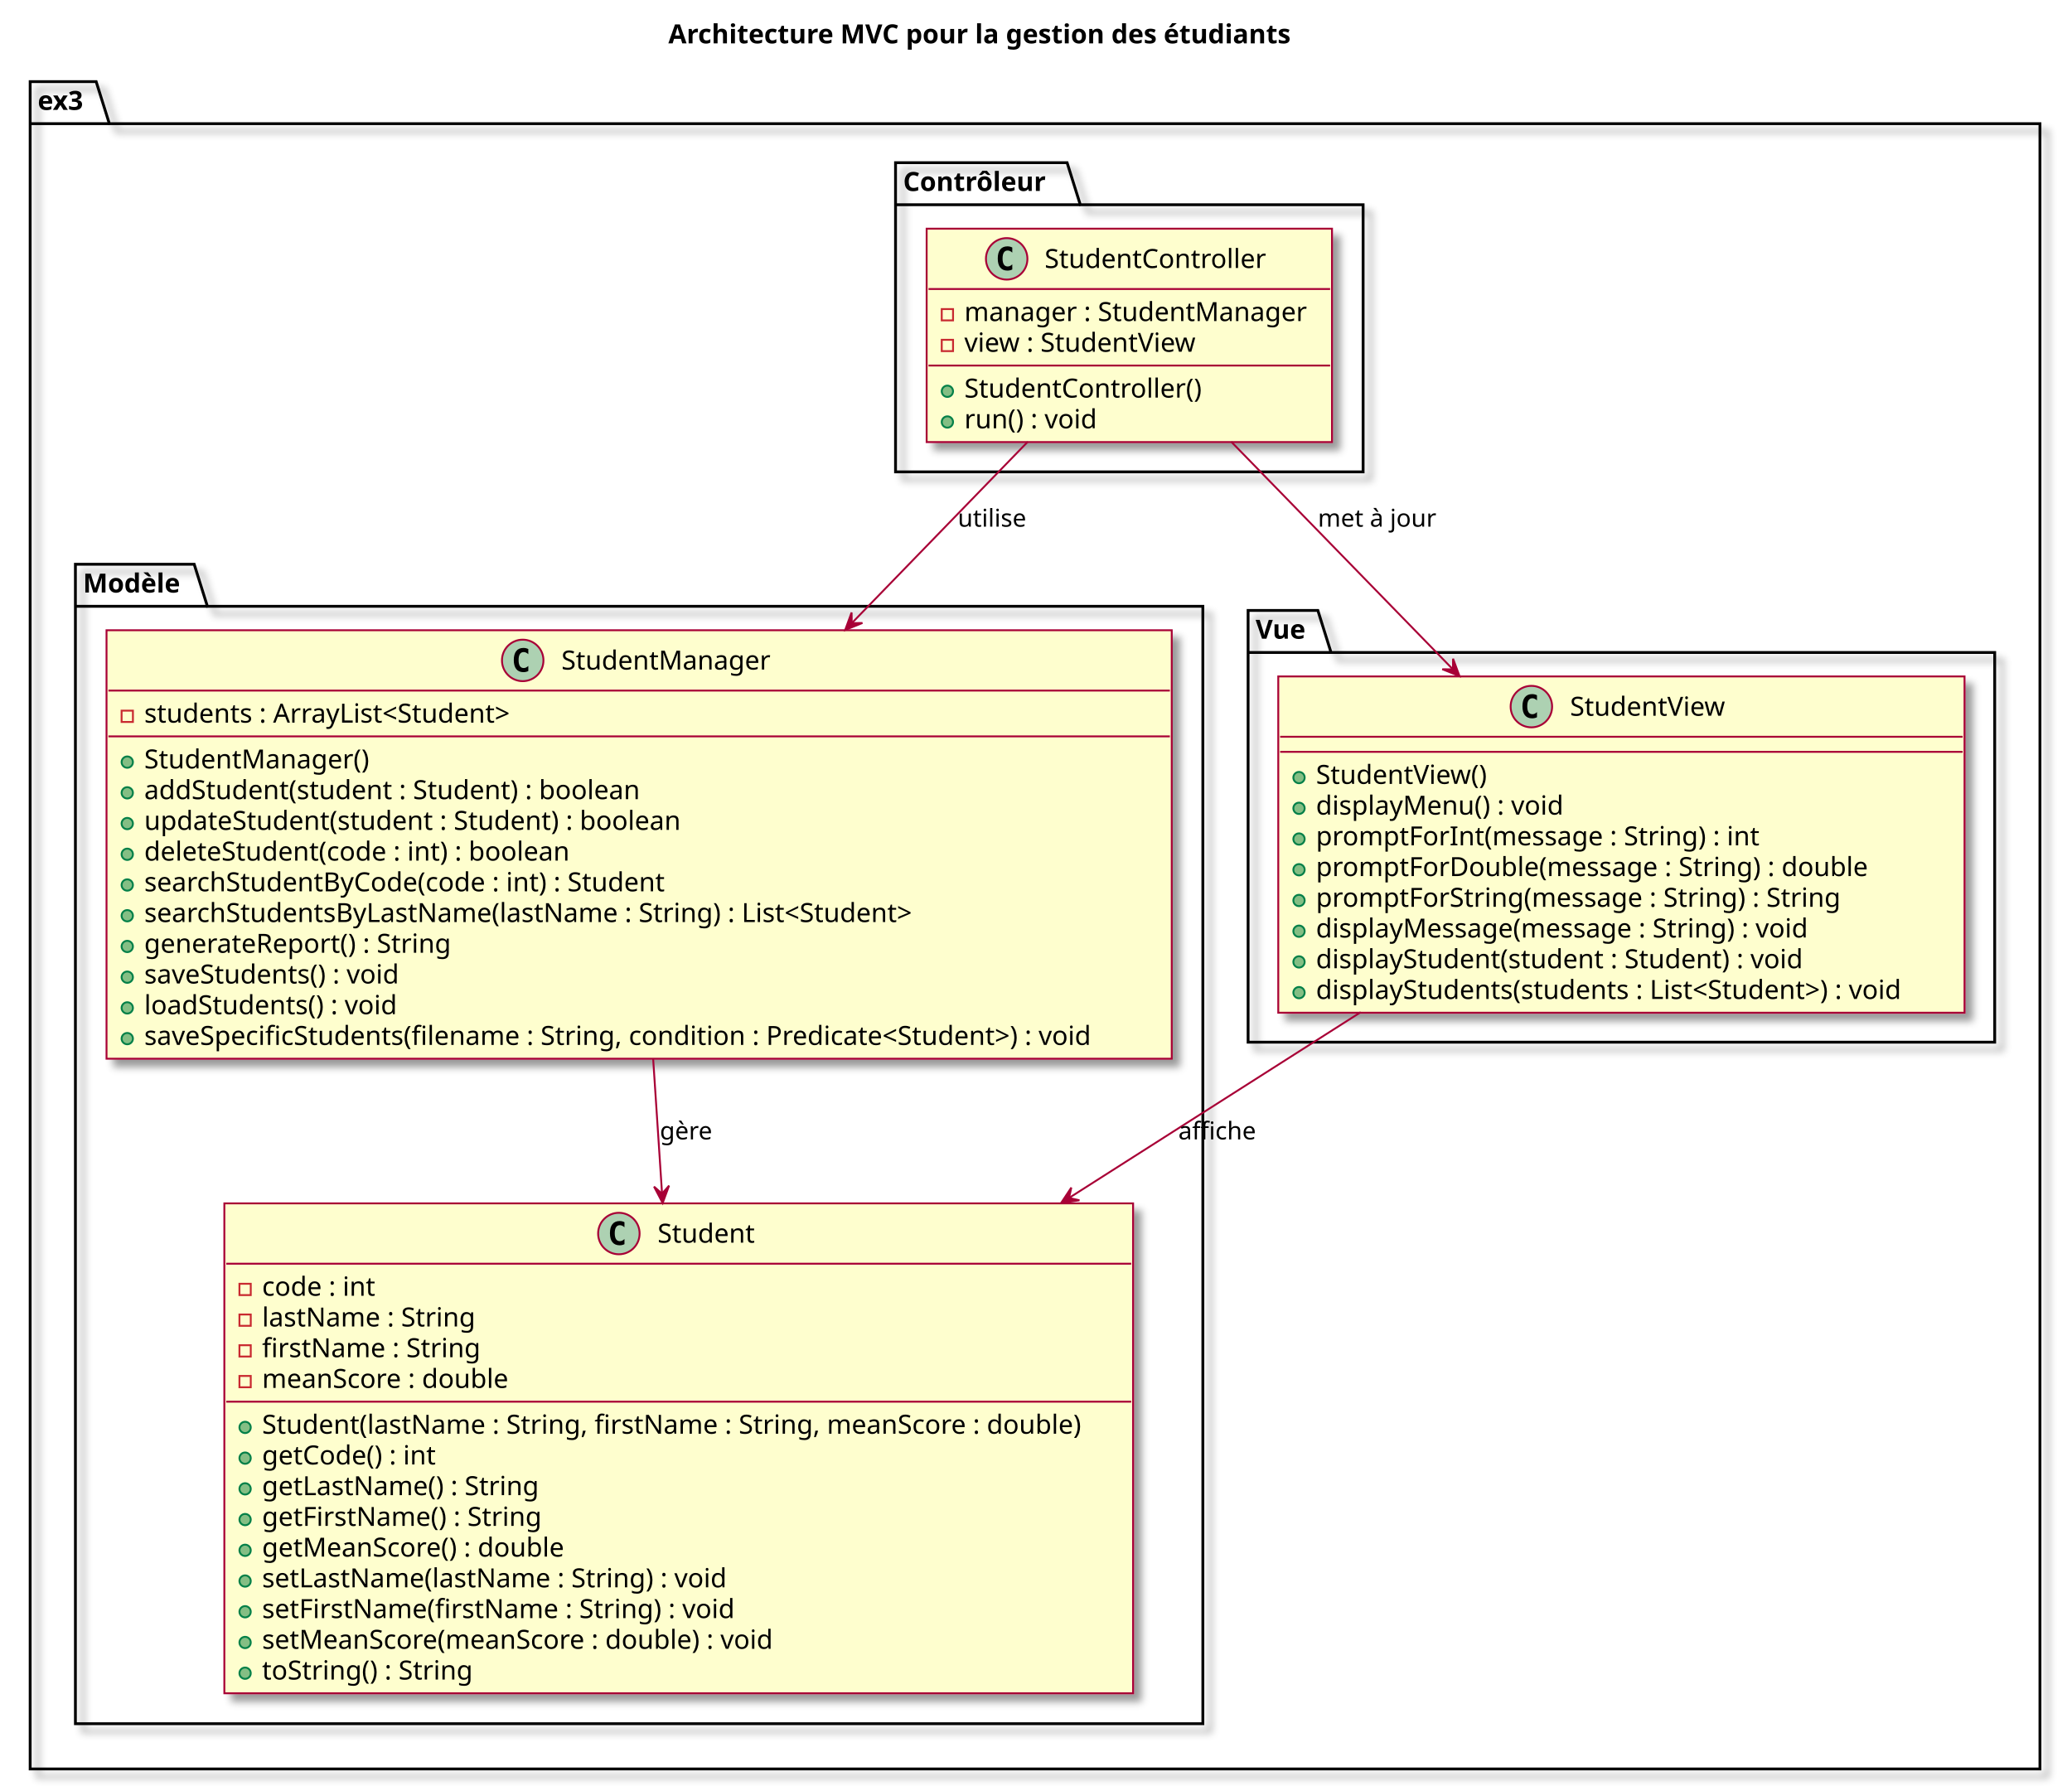
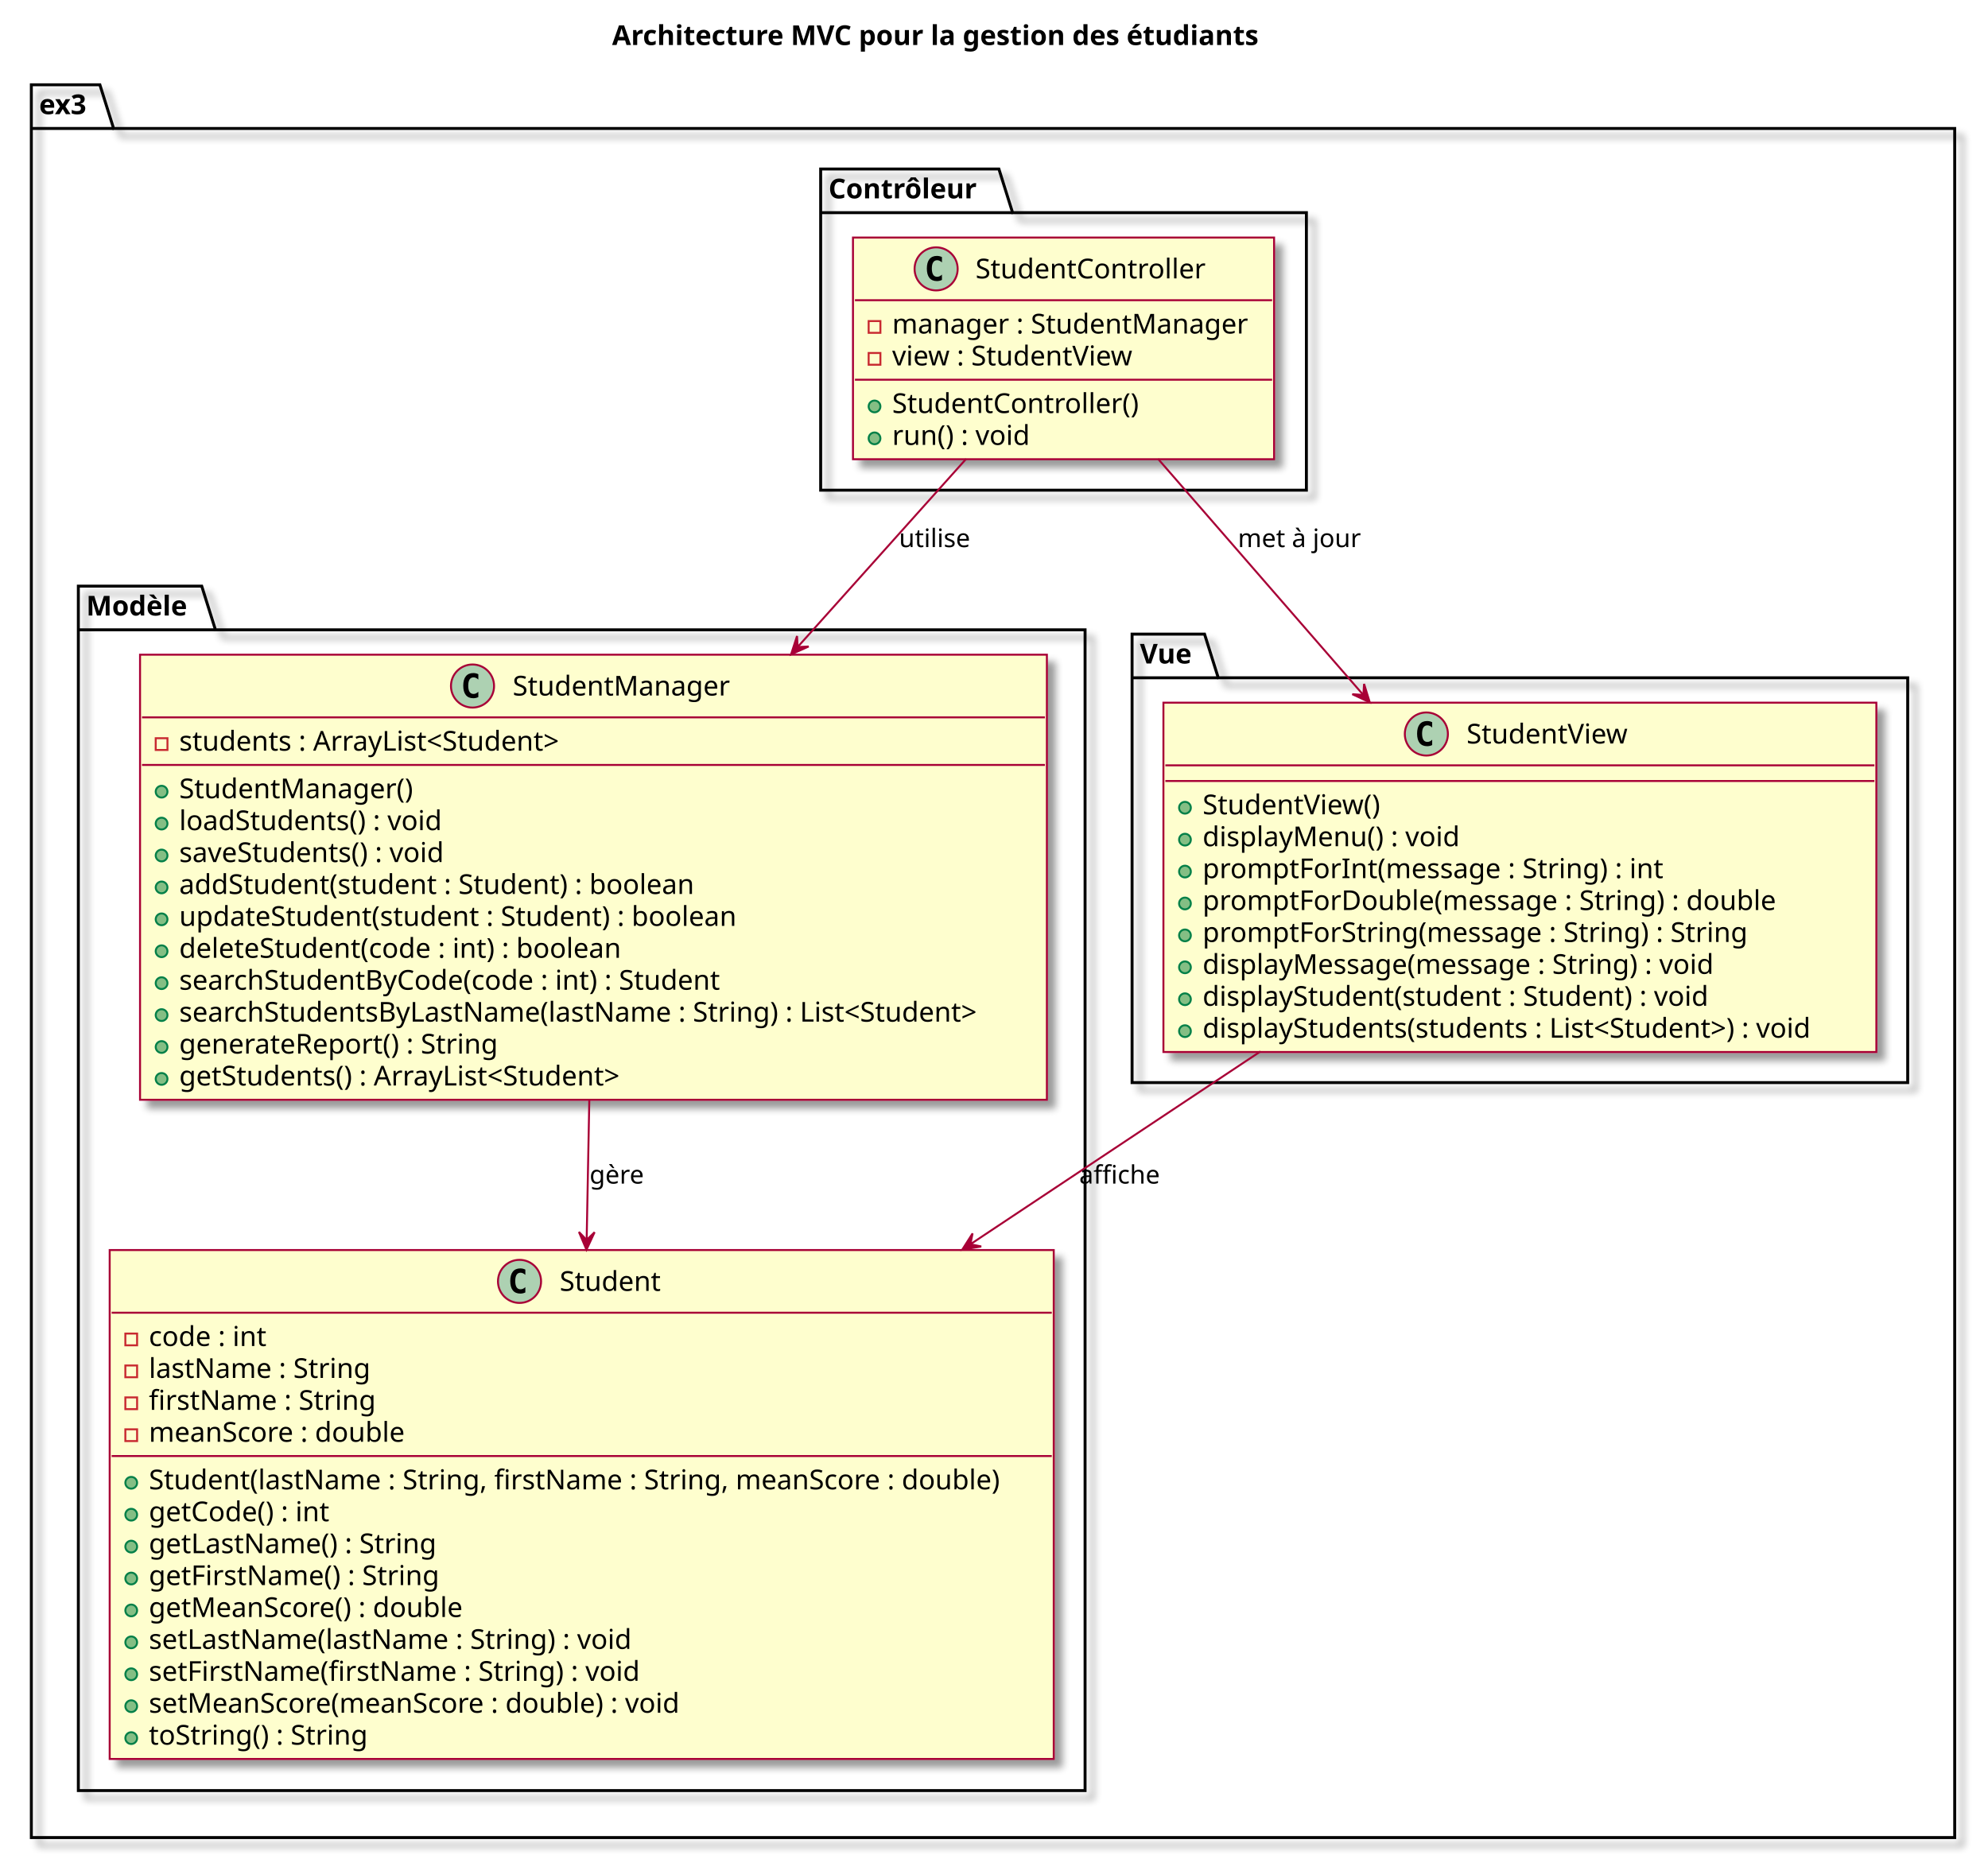
- <svg xmlns="http://www.w3.org/2000/svg" contentStyleType="text/css" height="947px" preserveAspectRatio="none" style="width:1099px;height:947px;background:#FFFFFF;" version="1.1" viewBox="0 0 1099 947" width="1099px" zoomAndPan="magnify">
+ <svg xmlns="http://www.w3.org/2000/svg" contentStyleType="text/css" height="947px" preserveAspectRatio="none" style="width:1015px;height:947px;background:#FFFFFF;" version="1.1" viewBox="0 0 1015 947" width="1015px" zoomAndPan="magnify">
  <defs>
-     <filter height="300%" id="f1qoesowipz3wt" width="300%" x="-1" y="-1">
+     <filter height="300%" id="f1oxdv5njtucmz" width="300%" x="-1" y="-1">
      <feGaussianBlur result="blurOut" stdDeviation="2.0" />
      <feColorMatrix in="blurOut" result="blurOut2" type="matrix" values="0 0 0 0 0 0 0 0 0 0 0 0 0 0 0 0 0 0 .4 0" />
      <feOffset dx="4.0" dy="4.0" in="blurOut2" result="blurOut3" />
      <feBlend in="SourceGraphic" in2="blurOut3" mode="normal" />
    </filter>
  </defs>
  <g>
-     <text fill="#000000" font-family="sans-serif" font-size="14" font-weight="bold" lengthAdjust="spacing" textLength="376" x="354.5" y="22.995">Architecture MVC pour la gestion des étudiants</text>
+     <text fill="#000000" font-family="sans-serif" font-size="14" font-weight="bold" lengthAdjust="spacing" textLength="376" x="312.5" y="22.995">Architecture MVC pour la gestion des étudiants</text>
    <g id="cluster_ex3">
-       <polygon fill="none" filter="url(#f1qoesowipz3wt)" points="16,43.297,51,43.297,58,65.594,1082,65.594,1082,938.297,16,938.297,16,43.297" style="stroke:#000000;stroke-width:1.5;" />
+       <polygon fill="none" filter="url(#f1oxdv5njtucmz)" points="16,43.297,51,43.297,58,65.594,998,65.594,998,938.297,16,938.297,16,43.297" style="stroke:#000000;stroke-width:1.5;" />
      <line style="stroke:#000000;stroke-width:1.5;" x1="16" x2="58" y1="65.594" y2="65.594" />
      <text fill="#000000" font-family="sans-serif" font-size="14" font-weight="bold" lengthAdjust="spacing" textLength="29" x="20" y="58.292">ex3</text>
    </g>
    <g id="cluster_Modèle">
-       <polygon fill="none" filter="url(#f1qoesowipz3wt)" points="40,299.297,103,299.297,110,321.594,638,321.594,638,914.297,40,914.297,40,299.297" style="stroke:#000000;stroke-width:1.5;" />
+       <polygon fill="none" filter="url(#f1oxdv5njtucmz)" points="40,299.297,103,299.297,110,321.594,554,321.594,554,914.297,40,914.297,40,299.297" style="stroke:#000000;stroke-width:1.5;" />
      <line style="stroke:#000000;stroke-width:1.5;" x1="40" x2="110" y1="321.594" y2="321.594" />
      <text fill="#000000" font-family="sans-serif" font-size="14" font-weight="bold" lengthAdjust="spacing" textLength="57" x="44" y="314.292">Modèle</text>
    </g>
    <g id="cluster_Vue">
-       <polygon fill="none" filter="url(#f1qoesowipz3wt)" points="662,323.797,699,323.797,706,346.094,1058,346.094,1058,552.797,662,552.797,662,323.797" style="stroke:#000000;stroke-width:1.5;" />
-       <line style="stroke:#000000;stroke-width:1.5;" x1="662" x2="706" y1="346.094" y2="346.094" />
-       <text fill="#000000" font-family="sans-serif" font-size="14" font-weight="bold" lengthAdjust="spacing" textLength="31" x="666" y="338.792">Vue</text>
+       <polygon fill="none" filter="url(#f1oxdv5njtucmz)" points="578,323.797,615,323.797,622,346.094,974,346.094,974,552.797,578,552.797,578,323.797" style="stroke:#000000;stroke-width:1.5;" />
+       <line style="stroke:#000000;stroke-width:1.5;" x1="578" x2="622" y1="346.094" y2="346.094" />
+       <text fill="#000000" font-family="sans-serif" font-size="14" font-weight="bold" lengthAdjust="spacing" textLength="31" x="582" y="338.792">Vue</text>
    </g>
    <g id="cluster_Contrôleur">
-       <polygon fill="none" filter="url(#f1qoesowipz3wt)" points="475,86.297,566,86.297,573,108.594,723,108.594,723,250.297,475,250.297,475,86.297" style="stroke:#000000;stroke-width:1.5;" />
-       <line style="stroke:#000000;stroke-width:1.5;" x1="475" x2="573" y1="108.594" y2="108.594" />
-       <text fill="#000000" font-family="sans-serif" font-size="14" font-weight="bold" lengthAdjust="spacing" textLength="85" x="479" y="101.292">Contrôleur</text>
+       <polygon fill="none" filter="url(#f1oxdv5njtucmz)" points="419,86.297,510,86.297,517,108.594,667,108.594,667,250.297,419,250.297,419,86.297" style="stroke:#000000;stroke-width:1.5;" />
+       <line style="stroke:#000000;stroke-width:1.5;" x1="419" x2="517" y1="108.594" y2="108.594" />
+       <text fill="#000000" font-family="sans-serif" font-size="14" font-weight="bold" lengthAdjust="spacing" textLength="85" x="423" y="101.292">Contrôleur</text>
    </g>
    <g id="elem_Student">
-       <rect codeLine="7" fill="#FEFECE" filter="url(#f1qoesowipz3wt)" height="259.859" id="Student" style="stroke:#A80036;stroke-width:1.0;" width="482" x="119" y="638.297" />
-       <ellipse cx="328.25" cy="654.297" fill="#ADD1B2" rx="11" ry="11" style="stroke:#A80036;stroke-width:1.0;" />
-       <path d="M331.219,659.938 Q330.641,660.234 330,660.375 Q329.359,660.531 328.656,660.531 Q326.156,660.531 324.828,658.891 Q323.516,657.234 323.516,654.109 Q323.516,650.984 324.828,649.328 Q326.156,647.672 328.656,647.672 Q329.359,647.672 330,647.828 Q330.656,647.984 331.219,648.281 L331.219,651 Q330.594,650.422 330,650.156 Q329.406,649.875 328.781,649.875 Q327.438,649.875 326.75,650.953 Q326.062,652.016 326.062,654.109 Q326.062,656.203 326.75,657.281 Q327.438,658.344 328.781,658.344 Q329.406,658.344 330,658.078 Q330.594,657.797 331.219,657.219 L331.219,659.938 Z " fill="#000000" />
-       <text fill="#000000" font-family="sans-serif" font-size="14" lengthAdjust="spacing" textLength="55" x="348.75" y="659.144">Student</text>
-       <line style="stroke:#A80036;stroke-width:1.0;" x1="120" x2="600" y1="670.297" y2="670.297" />
-       <rect fill="none" height="6" style="stroke:#C82930;stroke-width:1.0;" width="6" x="127" y="680.945" />
-       <text fill="#000000" font-family="sans-serif" font-size="14" lengthAdjust="spacing" textLength="65" x="139" y="687.292">code : int</text>
-       <rect fill="none" height="6" style="stroke:#C82930;stroke-width:1.0;" width="6" x="127" y="697.242" />
-       <text fill="#000000" font-family="sans-serif" font-size="14" lengthAdjust="spacing" textLength="117" x="139" y="703.589">lastName : String</text>
-       <rect fill="none" height="6" style="stroke:#C82930;stroke-width:1.0;" width="6" x="127" y="713.539" />
-       <text fill="#000000" font-family="sans-serif" font-size="14" lengthAdjust="spacing" textLength="118" x="139" y="719.886">firstName : String</text>
-       <rect fill="none" height="6" style="stroke:#C82930;stroke-width:1.0;" width="6" x="127" y="729.836" />
-       <text fill="#000000" font-family="sans-serif" font-size="14" lengthAdjust="spacing" textLength="140" x="139" y="736.183">meanScore : double</text>
-       <line style="stroke:#A80036;stroke-width:1.0;" x1="120" x2="600" y1="743.484" y2="743.484" />
-       <ellipse cx="130" cy="757.133" fill="#84BE84" rx="3" ry="3" style="stroke:#038048;stroke-width:1.0;" />
-       <text fill="#000000" font-family="sans-serif" font-size="14" lengthAdjust="spacing" textLength="456" x="139" y="760.48">Student(lastName : String, firstName : String, meanScore : double)</text>
-       <ellipse cx="130" cy="773.43" fill="#84BE84" rx="3" ry="3" style="stroke:#038048;stroke-width:1.0;" />
-       <text fill="#000000" font-family="sans-serif" font-size="14" lengthAdjust="spacing" textLength="100" x="139" y="776.776">getCode() : int</text>
-       <ellipse cx="130" cy="789.727" fill="#84BE84" rx="3" ry="3" style="stroke:#038048;stroke-width:1.0;" />
-       <text fill="#000000" font-family="sans-serif" font-size="14" lengthAdjust="spacing" textLength="154" x="139" y="793.073">getLastName() : String</text>
-       <ellipse cx="130" cy="806.023" fill="#84BE84" rx="3" ry="3" style="stroke:#038048;stroke-width:1.0;" />
-       <text fill="#000000" font-family="sans-serif" font-size="14" lengthAdjust="spacing" textLength="155" x="139" y="809.37">getFirstName() : String</text>
-       <ellipse cx="130" cy="822.32" fill="#84BE84" rx="3" ry="3" style="stroke:#038048;stroke-width:1.0;" />
-       <text fill="#000000" font-family="sans-serif" font-size="14" lengthAdjust="spacing" textLength="172" x="139" y="825.667">getMeanScore() : double</text>
-       <ellipse cx="130" cy="838.617" fill="#84BE84" rx="3" ry="3" style="stroke:#038048;stroke-width:1.0;" />
-       <text fill="#000000" font-family="sans-serif" font-size="14" lengthAdjust="spacing" textLength="258" x="139" y="841.964">setLastName(lastName : String) : void</text>
-       <ellipse cx="130" cy="854.914" fill="#84BE84" rx="3" ry="3" style="stroke:#038048;stroke-width:1.0;" />
-       <text fill="#000000" font-family="sans-serif" font-size="14" lengthAdjust="spacing" textLength="260" x="139" y="858.261">setFirstName(firstName : String) : void</text>
-       <ellipse cx="130" cy="871.211" fill="#84BE84" rx="3" ry="3" style="stroke:#038048;stroke-width:1.0;" />
-       <text fill="#000000" font-family="sans-serif" font-size="14" lengthAdjust="spacing" textLength="291" x="139" y="874.558">setMeanScore(meanScore : double) : void</text>
-       <ellipse cx="130" cy="887.508" fill="#84BE84" rx="3" ry="3" style="stroke:#038048;stroke-width:1.0;" />
-       <text fill="#000000" font-family="sans-serif" font-size="14" lengthAdjust="spacing" textLength="117" x="139" y="890.855">toString() : String</text>
+       <rect codeLine="7" fill="#FEFECE" filter="url(#f1oxdv5njtucmz)" height="259.859" id="Student" style="stroke:#A80036;stroke-width:1.0;" width="482" x="56" y="638.297" />
+       <ellipse cx="265.25" cy="654.297" fill="#ADD1B2" rx="11" ry="11" style="stroke:#A80036;stroke-width:1.0;" />
+       <path d="M268.219,659.938 Q267.641,660.234 267,660.375 Q266.359,660.531 265.656,660.531 Q263.156,660.531 261.828,658.891 Q260.516,657.234 260.516,654.109 Q260.516,650.984 261.828,649.328 Q263.156,647.672 265.656,647.672 Q266.359,647.672 267,647.828 Q267.656,647.984 268.219,648.281 L268.219,651 Q267.594,650.422 267,650.156 Q266.406,649.875 265.781,649.875 Q264.438,649.875 263.75,650.953 Q263.062,652.016 263.062,654.109 Q263.062,656.203 263.75,657.281 Q264.438,658.344 265.781,658.344 Q266.406,658.344 267,658.078 Q267.594,657.797 268.219,657.219 L268.219,659.938 Z " fill="#000000" />
+       <text fill="#000000" font-family="sans-serif" font-size="14" lengthAdjust="spacing" textLength="55" x="285.75" y="659.144">Student</text>
+       <line style="stroke:#A80036;stroke-width:1.0;" x1="57" x2="537" y1="670.297" y2="670.297" />
+       <rect fill="none" height="6" style="stroke:#C82930;stroke-width:1.0;" width="6" x="64" y="680.945" />
+       <text fill="#000000" font-family="sans-serif" font-size="14" lengthAdjust="spacing" textLength="65" x="76" y="687.292">code : int</text>
+       <rect fill="none" height="6" style="stroke:#C82930;stroke-width:1.0;" width="6" x="64" y="697.242" />
+       <text fill="#000000" font-family="sans-serif" font-size="14" lengthAdjust="spacing" textLength="117" x="76" y="703.589">lastName : String</text>
+       <rect fill="none" height="6" style="stroke:#C82930;stroke-width:1.0;" width="6" x="64" y="713.539" />
+       <text fill="#000000" font-family="sans-serif" font-size="14" lengthAdjust="spacing" textLength="118" x="76" y="719.886">firstName : String</text>
+       <rect fill="none" height="6" style="stroke:#C82930;stroke-width:1.0;" width="6" x="64" y="729.836" />
+       <text fill="#000000" font-family="sans-serif" font-size="14" lengthAdjust="spacing" textLength="140" x="76" y="736.183">meanScore : double</text>
+       <line style="stroke:#A80036;stroke-width:1.0;" x1="57" x2="537" y1="743.484" y2="743.484" />
+       <ellipse cx="67" cy="757.133" fill="#84BE84" rx="3" ry="3" style="stroke:#038048;stroke-width:1.0;" />
+       <text fill="#000000" font-family="sans-serif" font-size="14" lengthAdjust="spacing" textLength="456" x="76" y="760.48">Student(lastName : String, firstName : String, meanScore : double)</text>
+       <ellipse cx="67" cy="773.43" fill="#84BE84" rx="3" ry="3" style="stroke:#038048;stroke-width:1.0;" />
+       <text fill="#000000" font-family="sans-serif" font-size="14" lengthAdjust="spacing" textLength="100" x="76" y="776.776">getCode() : int</text>
+       <ellipse cx="67" cy="789.727" fill="#84BE84" rx="3" ry="3" style="stroke:#038048;stroke-width:1.0;" />
+       <text fill="#000000" font-family="sans-serif" font-size="14" lengthAdjust="spacing" textLength="154" x="76" y="793.073">getLastName() : String</text>
+       <ellipse cx="67" cy="806.023" fill="#84BE84" rx="3" ry="3" style="stroke:#038048;stroke-width:1.0;" />
+       <text fill="#000000" font-family="sans-serif" font-size="14" lengthAdjust="spacing" textLength="155" x="76" y="809.37">getFirstName() : String</text>
+       <ellipse cx="67" cy="822.32" fill="#84BE84" rx="3" ry="3" style="stroke:#038048;stroke-width:1.0;" />
+       <text fill="#000000" font-family="sans-serif" font-size="14" lengthAdjust="spacing" textLength="172" x="76" y="825.667">getMeanScore() : double</text>
+       <ellipse cx="67" cy="838.617" fill="#84BE84" rx="3" ry="3" style="stroke:#038048;stroke-width:1.0;" />
+       <text fill="#000000" font-family="sans-serif" font-size="14" lengthAdjust="spacing" textLength="258" x="76" y="841.964">setLastName(lastName : String) : void</text>
+       <ellipse cx="67" cy="854.914" fill="#84BE84" rx="3" ry="3" style="stroke:#038048;stroke-width:1.0;" />
+       <text fill="#000000" font-family="sans-serif" font-size="14" lengthAdjust="spacing" textLength="260" x="76" y="858.261">setFirstName(firstName : String) : void</text>
+       <ellipse cx="67" cy="871.211" fill="#84BE84" rx="3" ry="3" style="stroke:#038048;stroke-width:1.0;" />
+       <text fill="#000000" font-family="sans-serif" font-size="14" lengthAdjust="spacing" textLength="291" x="76" y="874.558">setMeanScore(meanScore : double) : void</text>
+       <ellipse cx="67" cy="887.508" fill="#84BE84" rx="3" ry="3" style="stroke:#038048;stroke-width:1.0;" />
+       <text fill="#000000" font-family="sans-serif" font-size="14" lengthAdjust="spacing" textLength="117" x="76" y="890.855">toString() : String</text>
    </g>
    <g id="elem_StudentManager">
-       <rect codeLine="22" fill="#FEFECE" filter="url(#f1qoesowipz3wt)" height="227.266" id="StudentManager" style="stroke:#A80036;stroke-width:1.0;" width="565" x="56.5" y="334.297" />
-       <ellipse cx="277.25" cy="350.297" fill="#ADD1B2" rx="11" ry="11" style="stroke:#A80036;stroke-width:1.0;" />
-       <path d="M280.219,355.938 Q279.641,356.234 279,356.375 Q278.359,356.531 277.656,356.531 Q275.156,356.531 273.828,354.891 Q272.516,353.234 272.516,350.109 Q272.516,346.984 273.828,345.328 Q275.156,343.672 277.656,343.672 Q278.359,343.672 279,343.828 Q279.656,343.984 280.219,344.281 L280.219,347 Q279.594,346.422 279,346.156 Q278.406,345.875 277.781,345.875 Q276.438,345.875 275.75,346.953 Q275.062,348.016 275.062,350.109 Q275.062,352.203 275.75,353.281 Q276.438,354.344 277.781,354.344 Q278.406,354.344 279,354.078 Q279.594,353.797 280.219,353.219 L280.219,355.938 Z " fill="#000000" />
-       <text fill="#000000" font-family="sans-serif" font-size="14" lengthAdjust="spacing" textLength="115" x="297.75" y="355.144">StudentManager</text>
-       <line style="stroke:#A80036;stroke-width:1.0;" x1="57.5" x2="620.5" y1="366.297" y2="366.297" />
-       <rect fill="none" height="6" style="stroke:#C82930;stroke-width:1.0;" width="6" x="64.5" y="376.945" />
-       <text fill="#000000" font-family="sans-serif" font-size="14" lengthAdjust="spacing" textLength="211" x="76.5" y="383.292">students : ArrayList&lt;Student&gt;</text>
-       <line style="stroke:#A80036;stroke-width:1.0;" x1="57.5" x2="620.5" y1="390.594" y2="390.594" />
-       <ellipse cx="67.5" cy="404.242" fill="#84BE84" rx="3" ry="3" style="stroke:#038048;stroke-width:1.0;" />
-       <text fill="#000000" font-family="sans-serif" font-size="14" lengthAdjust="spacing" textLength="125" x="76.5" y="407.589">StudentManager()</text>
-       <ellipse cx="67.5" cy="420.539" fill="#84BE84" rx="3" ry="3" style="stroke:#038048;stroke-width:1.0;" />
-       <text fill="#000000" font-family="sans-serif" font-size="14" lengthAdjust="spacing" textLength="282" x="76.5" y="423.886">addStudent(student : Student) : boolean</text>
-       <ellipse cx="67.5" cy="436.836" fill="#84BE84" rx="3" ry="3" style="stroke:#038048;stroke-width:1.0;" />
-       <text fill="#000000" font-family="sans-serif" font-size="14" lengthAdjust="spacing" textLength="305" x="76.5" y="440.183">updateStudent(student : Student) : boolean</text>
-       <ellipse cx="67.5" cy="453.133" fill="#84BE84" rx="3" ry="3" style="stroke:#038048;stroke-width:1.0;" />
-       <text fill="#000000" font-family="sans-serif" font-size="14" lengthAdjust="spacing" textLength="243" x="76.5" y="456.479">deleteStudent(code : int) : boolean</text>
-       <ellipse cx="67.5" cy="469.43" fill="#84BE84" rx="3" ry="3" style="stroke:#038048;stroke-width:1.0;" />
-       <text fill="#000000" font-family="sans-serif" font-size="14" lengthAdjust="spacing" textLength="299" x="76.5" y="472.776">searchStudentByCode(code : int) : Student</text>
-       <ellipse cx="67.5" cy="485.727" fill="#84BE84" rx="3" ry="3" style="stroke:#038048;stroke-width:1.0;" />
-       <text fill="#000000" font-family="sans-serif" font-size="14" lengthAdjust="spacing" textLength="437" x="76.5" y="489.073">searchStudentsByLastName(lastName : String) : List&lt;Student&gt;</text>
-       <ellipse cx="67.5" cy="502.023" fill="#84BE84" rx="3" ry="3" style="stroke:#038048;stroke-width:1.0;" />
-       <text fill="#000000" font-family="sans-serif" font-size="14" lengthAdjust="spacing" textLength="173" x="76.5" y="505.37">generateReport() : String</text>
-       <ellipse cx="67.5" cy="518.32" fill="#84BE84" rx="3" ry="3" style="stroke:#038048;stroke-width:1.0;" />
-       <text fill="#000000" font-family="sans-serif" font-size="14" lengthAdjust="spacing" textLength="146" x="76.5" y="521.667">saveStudents() : void</text>
-       <ellipse cx="67.5" cy="534.617" fill="#84BE84" rx="3" ry="3" style="stroke:#038048;stroke-width:1.0;" />
-       <text fill="#000000" font-family="sans-serif" font-size="14" lengthAdjust="spacing" textLength="143" x="76.5" y="537.964">loadStudents() : void</text>
-       <ellipse cx="67.5" cy="550.914" fill="#84BE84" rx="3" ry="3" style="stroke:#038048;stroke-width:1.0;" />
-       <text fill="#000000" font-family="sans-serif" font-size="14" lengthAdjust="spacing" textLength="539" x="76.5" y="554.261">saveSpecificStudents(filename : String, condition : Predicate&lt;Student&gt;) : void</text>
+       <rect codeLine="22" fill="#FEFECE" filter="url(#f1oxdv5njtucmz)" height="227.266" id="StudentManager" style="stroke:#A80036;stroke-width:1.0;" width="463" x="71.5" y="334.297" />
+       <ellipse cx="241.25" cy="350.297" fill="#ADD1B2" rx="11" ry="11" style="stroke:#A80036;stroke-width:1.0;" />
+       <path d="M244.219,355.938 Q243.641,356.234 243,356.375 Q242.359,356.531 241.656,356.531 Q239.156,356.531 237.828,354.891 Q236.516,353.234 236.516,350.109 Q236.516,346.984 237.828,345.328 Q239.156,343.672 241.656,343.672 Q242.359,343.672 243,343.828 Q243.656,343.984 244.219,344.281 L244.219,347 Q243.594,346.422 243,346.156 Q242.406,345.875 241.781,345.875 Q240.438,345.875 239.75,346.953 Q239.062,348.016 239.062,350.109 Q239.062,352.203 239.75,353.281 Q240.438,354.344 241.781,354.344 Q242.406,354.344 243,354.078 Q243.594,353.797 244.219,353.219 L244.219,355.938 Z " fill="#000000" />
+       <text fill="#000000" font-family="sans-serif" font-size="14" lengthAdjust="spacing" textLength="115" x="261.75" y="355.144">StudentManager</text>
+       <line style="stroke:#A80036;stroke-width:1.0;" x1="72.5" x2="533.5" y1="366.297" y2="366.297" />
+       <rect fill="none" height="6" style="stroke:#C82930;stroke-width:1.0;" width="6" x="79.5" y="376.945" />
+       <text fill="#000000" font-family="sans-serif" font-size="14" lengthAdjust="spacing" textLength="211" x="91.5" y="383.292">students : ArrayList&lt;Student&gt;</text>
+       <line style="stroke:#A80036;stroke-width:1.0;" x1="72.5" x2="533.5" y1="390.594" y2="390.594" />
+       <ellipse cx="82.5" cy="404.242" fill="#84BE84" rx="3" ry="3" style="stroke:#038048;stroke-width:1.0;" />
+       <text fill="#000000" font-family="sans-serif" font-size="14" lengthAdjust="spacing" textLength="125" x="91.5" y="407.589">StudentManager()</text>
+       <ellipse cx="82.5" cy="420.539" fill="#84BE84" rx="3" ry="3" style="stroke:#038048;stroke-width:1.0;" />
+       <text fill="#000000" font-family="sans-serif" font-size="14" lengthAdjust="spacing" textLength="143" x="91.5" y="423.886">loadStudents() : void</text>
+       <ellipse cx="82.5" cy="436.836" fill="#84BE84" rx="3" ry="3" style="stroke:#038048;stroke-width:1.0;" />
+       <text fill="#000000" font-family="sans-serif" font-size="14" lengthAdjust="spacing" textLength="146" x="91.5" y="440.183">saveStudents() : void</text>
+       <ellipse cx="82.5" cy="453.133" fill="#84BE84" rx="3" ry="3" style="stroke:#038048;stroke-width:1.0;" />
+       <text fill="#000000" font-family="sans-serif" font-size="14" lengthAdjust="spacing" textLength="282" x="91.5" y="456.479">addStudent(student : Student) : boolean</text>
+       <ellipse cx="82.5" cy="469.43" fill="#84BE84" rx="3" ry="3" style="stroke:#038048;stroke-width:1.0;" />
+       <text fill="#000000" font-family="sans-serif" font-size="14" lengthAdjust="spacing" textLength="305" x="91.5" y="472.776">updateStudent(student : Student) : boolean</text>
+       <ellipse cx="82.5" cy="485.727" fill="#84BE84" rx="3" ry="3" style="stroke:#038048;stroke-width:1.0;" />
+       <text fill="#000000" font-family="sans-serif" font-size="14" lengthAdjust="spacing" textLength="243" x="91.5" y="489.073">deleteStudent(code : int) : boolean</text>
+       <ellipse cx="82.5" cy="502.023" fill="#84BE84" rx="3" ry="3" style="stroke:#038048;stroke-width:1.0;" />
+       <text fill="#000000" font-family="sans-serif" font-size="14" lengthAdjust="spacing" textLength="299" x="91.5" y="505.37">searchStudentByCode(code : int) : Student</text>
+       <ellipse cx="82.5" cy="518.32" fill="#84BE84" rx="3" ry="3" style="stroke:#038048;stroke-width:1.0;" />
+       <text fill="#000000" font-family="sans-serif" font-size="14" lengthAdjust="spacing" textLength="437" x="91.5" y="521.667">searchStudentsByLastName(lastName : String) : List&lt;Student&gt;</text>
+       <ellipse cx="82.5" cy="534.617" fill="#84BE84" rx="3" ry="3" style="stroke:#038048;stroke-width:1.0;" />
+       <text fill="#000000" font-family="sans-serif" font-size="14" lengthAdjust="spacing" textLength="173" x="91.5" y="537.964">generateReport() : String</text>
+       <ellipse cx="82.5" cy="550.914" fill="#84BE84" rx="3" ry="3" style="stroke:#038048;stroke-width:1.0;" />
+       <text fill="#000000" font-family="sans-serif" font-size="14" lengthAdjust="spacing" textLength="245" x="91.5" y="554.261">getStudents() : ArrayList&lt;Student&gt;</text>
    </g>
    <g id="elem_StudentView">
-       <rect codeLine="38" fill="#FEFECE" filter="url(#f1qoesowipz3wt)" height="178.375" id="StudentView" style="stroke:#A80036;stroke-width:1.0;" width="364" x="678" y="358.797" />
-       <ellipse cx="812.25" cy="374.797" fill="#ADD1B2" rx="11" ry="11" style="stroke:#A80036;stroke-width:1.0;" />
-       <path d="M815.219,380.438 Q814.641,380.734 814,380.875 Q813.359,381.031 812.656,381.031 Q810.156,381.031 808.828,379.391 Q807.516,377.734 807.516,374.609 Q807.516,371.484 808.828,369.828 Q810.156,368.172 812.656,368.172 Q813.359,368.172 814,368.328 Q814.656,368.484 815.219,368.781 L815.219,371.5 Q814.594,370.922 814,370.656 Q813.406,370.375 812.781,370.375 Q811.438,370.375 810.75,371.453 Q810.062,372.516 810.062,374.609 Q810.062,376.703 810.75,377.781 Q811.438,378.844 812.781,378.844 Q813.406,378.844 814,378.578 Q814.594,378.297 815.219,377.719 L815.219,380.438 Z " fill="#000000" />
-       <text fill="#000000" font-family="sans-serif" font-size="14" lengthAdjust="spacing" textLength="87" x="832.75" y="379.644">StudentView</text>
-       <line style="stroke:#A80036;stroke-width:1.0;" x1="679" x2="1041" y1="390.797" y2="390.797" />
-       <line style="stroke:#A80036;stroke-width:1.0;" x1="679" x2="1041" y1="398.797" y2="398.797" />
-       <ellipse cx="689" cy="412.445" fill="#84BE84" rx="3" ry="3" style="stroke:#038048;stroke-width:1.0;" />
-       <text fill="#000000" font-family="sans-serif" font-size="14" lengthAdjust="spacing" textLength="97" x="698" y="415.792">StudentView()</text>
-       <ellipse cx="689" cy="428.742" fill="#84BE84" rx="3" ry="3" style="stroke:#038048;stroke-width:1.0;" />
-       <text fill="#000000" font-family="sans-serif" font-size="14" lengthAdjust="spacing" textLength="137" x="698" y="432.089">displayMenu() : void</text>
-       <ellipse cx="689" cy="445.039" fill="#84BE84" rx="3" ry="3" style="stroke:#038048;stroke-width:1.0;" />
-       <text fill="#000000" font-family="sans-serif" font-size="14" lengthAdjust="spacing" textLength="246" x="698" y="448.386">promptForInt(message : String) : int</text>
-       <ellipse cx="689" cy="461.336" fill="#84BE84" rx="3" ry="3" style="stroke:#038048;stroke-width:1.0;" />
-       <text fill="#000000" font-family="sans-serif" font-size="14" lengthAdjust="spacing" textLength="310" x="698" y="464.683">promptForDouble(message : String) : double</text>
-       <ellipse cx="689" cy="477.633" fill="#84BE84" rx="3" ry="3" style="stroke:#038048;stroke-width:1.0;" />
-       <text fill="#000000" font-family="sans-serif" font-size="14" lengthAdjust="spacing" textLength="292" x="698" y="480.979">promptForString(message : String) : String</text>
-       <ellipse cx="689" cy="493.93" fill="#84BE84" rx="3" ry="3" style="stroke:#038048;stroke-width:1.0;" />
-       <text fill="#000000" font-family="sans-serif" font-size="14" lengthAdjust="spacing" textLength="278" x="698" y="497.276">displayMessage(message : String) : void</text>
-       <ellipse cx="689" cy="510.227" fill="#84BE84" rx="3" ry="3" style="stroke:#038048;stroke-width:1.0;" />
-       <text fill="#000000" font-family="sans-serif" font-size="14" lengthAdjust="spacing" textLength="275" x="698" y="513.573">displayStudent(student : Student) : void</text>
-       <ellipse cx="689" cy="526.523" fill="#84BE84" rx="3" ry="3" style="stroke:#038048;stroke-width:1.0;" />
-       <text fill="#000000" font-family="sans-serif" font-size="14" lengthAdjust="spacing" textLength="338" x="698" y="529.87">displayStudents(students : List&lt;Student&gt;) : void</text>
+       <rect codeLine="38" fill="#FEFECE" filter="url(#f1oxdv5njtucmz)" height="178.375" id="StudentView" style="stroke:#A80036;stroke-width:1.0;" width="364" x="594" y="358.797" />
+       <ellipse cx="728.25" cy="374.797" fill="#ADD1B2" rx="11" ry="11" style="stroke:#A80036;stroke-width:1.0;" />
+       <path d="M731.219,380.438 Q730.641,380.734 730,380.875 Q729.359,381.031 728.656,381.031 Q726.156,381.031 724.828,379.391 Q723.516,377.734 723.516,374.609 Q723.516,371.484 724.828,369.828 Q726.156,368.172 728.656,368.172 Q729.359,368.172 730,368.328 Q730.656,368.484 731.219,368.781 L731.219,371.5 Q730.594,370.922 730,370.656 Q729.406,370.375 728.781,370.375 Q727.438,370.375 726.75,371.453 Q726.062,372.516 726.062,374.609 Q726.062,376.703 726.75,377.781 Q727.438,378.844 728.781,378.844 Q729.406,378.844 730,378.578 Q730.594,378.297 731.219,377.719 L731.219,380.438 Z " fill="#000000" />
+       <text fill="#000000" font-family="sans-serif" font-size="14" lengthAdjust="spacing" textLength="87" x="748.75" y="379.644">StudentView</text>
+       <line style="stroke:#A80036;stroke-width:1.0;" x1="595" x2="957" y1="390.797" y2="390.797" />
+       <line style="stroke:#A80036;stroke-width:1.0;" x1="595" x2="957" y1="398.797" y2="398.797" />
+       <ellipse cx="605" cy="412.445" fill="#84BE84" rx="3" ry="3" style="stroke:#038048;stroke-width:1.0;" />
+       <text fill="#000000" font-family="sans-serif" font-size="14" lengthAdjust="spacing" textLength="97" x="614" y="415.792">StudentView()</text>
+       <ellipse cx="605" cy="428.742" fill="#84BE84" rx="3" ry="3" style="stroke:#038048;stroke-width:1.0;" />
+       <text fill="#000000" font-family="sans-serif" font-size="14" lengthAdjust="spacing" textLength="137" x="614" y="432.089">displayMenu() : void</text>
+       <ellipse cx="605" cy="445.039" fill="#84BE84" rx="3" ry="3" style="stroke:#038048;stroke-width:1.0;" />
+       <text fill="#000000" font-family="sans-serif" font-size="14" lengthAdjust="spacing" textLength="246" x="614" y="448.386">promptForInt(message : String) : int</text>
+       <ellipse cx="605" cy="461.336" fill="#84BE84" rx="3" ry="3" style="stroke:#038048;stroke-width:1.0;" />
+       <text fill="#000000" font-family="sans-serif" font-size="14" lengthAdjust="spacing" textLength="310" x="614" y="464.683">promptForDouble(message : String) : double</text>
+       <ellipse cx="605" cy="477.633" fill="#84BE84" rx="3" ry="3" style="stroke:#038048;stroke-width:1.0;" />
+       <text fill="#000000" font-family="sans-serif" font-size="14" lengthAdjust="spacing" textLength="292" x="614" y="480.979">promptForString(message : String) : String</text>
+       <ellipse cx="605" cy="493.93" fill="#84BE84" rx="3" ry="3" style="stroke:#038048;stroke-width:1.0;" />
+       <text fill="#000000" font-family="sans-serif" font-size="14" lengthAdjust="spacing" textLength="278" x="614" y="497.276">displayMessage(message : String) : void</text>
+       <ellipse cx="605" cy="510.227" fill="#84BE84" rx="3" ry="3" style="stroke:#038048;stroke-width:1.0;" />
+       <text fill="#000000" font-family="sans-serif" font-size="14" lengthAdjust="spacing" textLength="275" x="614" y="513.573">displayStudent(student : Student) : void</text>
+       <ellipse cx="605" cy="526.523" fill="#84BE84" rx="3" ry="3" style="stroke:#038048;stroke-width:1.0;" />
+       <text fill="#000000" font-family="sans-serif" font-size="14" lengthAdjust="spacing" textLength="338" x="614" y="529.87">displayStudents(students : List&lt;Student&gt;) : void</text>
    </g>
    <g id="elem_StudentController">
-       <rect codeLine="51" fill="#FEFECE" filter="url(#f1qoesowipz3wt)" height="113.188" id="StudentController" style="stroke:#A80036;stroke-width:1.0;" width="215" x="491.5" y="121.297" />
-       <ellipse cx="533.95" cy="137.297" fill="#ADD1B2" rx="11" ry="11" style="stroke:#A80036;stroke-width:1.0;" />
-       <path d="M536.919,142.938 Q536.341,143.234 535.7,143.375 Q535.059,143.531 534.356,143.531 Q531.856,143.531 530.528,141.891 Q529.216,140.234 529.216,137.109 Q529.216,133.984 530.528,132.328 Q531.856,130.672 534.356,130.672 Q535.059,130.672 535.7,130.828 Q536.356,130.984 536.919,131.281 L536.919,134 Q536.294,133.422 535.7,133.156 Q535.106,132.875 534.481,132.875 Q533.138,132.875 532.45,133.953 Q531.763,135.016 531.763,137.109 Q531.763,139.203 532.45,140.281 Q533.138,141.344 534.481,141.344 Q535.106,141.344 535.7,141.078 Q536.294,140.797 536.919,140.219 L536.919,142.938 Z " fill="#000000" />
-       <text fill="#000000" font-family="sans-serif" font-size="14" lengthAdjust="spacing" textLength="122" x="554.05" y="142.144">StudentController</text>
-       <line style="stroke:#A80036;stroke-width:1.0;" x1="492.5" x2="705.5" y1="153.297" y2="153.297" />
-       <rect fill="none" height="6" style="stroke:#C82930;stroke-width:1.0;" width="6" x="499.5" y="163.945" />
-       <text fill="#000000" font-family="sans-serif" font-size="14" lengthAdjust="spacing" textLength="189" x="511.5" y="170.292">manager : StudentManager</text>
-       <rect fill="none" height="6" style="stroke:#C82930;stroke-width:1.0;" width="6" x="499.5" y="180.242" />
-       <text fill="#000000" font-family="sans-serif" font-size="14" lengthAdjust="spacing" textLength="130" x="511.5" y="186.589">view : StudentView</text>
-       <line style="stroke:#A80036;stroke-width:1.0;" x1="492.5" x2="705.5" y1="193.891" y2="193.891" />
-       <ellipse cx="502.5" cy="207.539" fill="#84BE84" rx="3" ry="3" style="stroke:#038048;stroke-width:1.0;" />
-       <text fill="#000000" font-family="sans-serif" font-size="14" lengthAdjust="spacing" textLength="132" x="511.5" y="210.886">StudentController()</text>
-       <ellipse cx="502.5" cy="223.836" fill="#84BE84" rx="3" ry="3" style="stroke:#038048;stroke-width:1.0;" />
-       <text fill="#000000" font-family="sans-serif" font-size="14" lengthAdjust="spacing" textLength="74" x="511.5" y="227.183">run() : void</text>
+       <rect codeLine="51" fill="#FEFECE" filter="url(#f1oxdv5njtucmz)" height="113.188" id="StudentController" style="stroke:#A80036;stroke-width:1.0;" width="215" x="435.5" y="121.297" />
+       <ellipse cx="477.95" cy="137.297" fill="#ADD1B2" rx="11" ry="11" style="stroke:#A80036;stroke-width:1.0;" />
+       <path d="M480.919,142.938 Q480.341,143.234 479.7,143.375 Q479.059,143.531 478.356,143.531 Q475.856,143.531 474.528,141.891 Q473.216,140.234 473.216,137.109 Q473.216,133.984 474.528,132.328 Q475.856,130.672 478.356,130.672 Q479.059,130.672 479.7,130.828 Q480.356,130.984 480.919,131.281 L480.919,134 Q480.294,133.422 479.7,133.156 Q479.106,132.875 478.481,132.875 Q477.137,132.875 476.45,133.953 Q475.762,135.016 475.762,137.109 Q475.762,139.203 476.45,140.281 Q477.137,141.344 478.481,141.344 Q479.106,141.344 479.7,141.078 Q480.294,140.797 480.919,140.219 L480.919,142.938 Z " fill="#000000" />
+       <text fill="#000000" font-family="sans-serif" font-size="14" lengthAdjust="spacing" textLength="122" x="498.05" y="142.144">StudentController</text>
+       <line style="stroke:#A80036;stroke-width:1.0;" x1="436.5" x2="649.5" y1="153.297" y2="153.297" />
+       <rect fill="none" height="6" style="stroke:#C82930;stroke-width:1.0;" width="6" x="443.5" y="163.945" />
+       <text fill="#000000" font-family="sans-serif" font-size="14" lengthAdjust="spacing" textLength="189" x="455.5" y="170.292">manager : StudentManager</text>
+       <rect fill="none" height="6" style="stroke:#C82930;stroke-width:1.0;" width="6" x="443.5" y="180.242" />
+       <text fill="#000000" font-family="sans-serif" font-size="14" lengthAdjust="spacing" textLength="130" x="455.5" y="186.589">view : StudentView</text>
+       <line style="stroke:#A80036;stroke-width:1.0;" x1="436.5" x2="649.5" y1="193.891" y2="193.891" />
+       <ellipse cx="446.5" cy="207.539" fill="#84BE84" rx="3" ry="3" style="stroke:#038048;stroke-width:1.0;" />
+       <text fill="#000000" font-family="sans-serif" font-size="14" lengthAdjust="spacing" textLength="132" x="455.5" y="210.886">StudentController()</text>
+       <ellipse cx="446.5" cy="223.836" fill="#84BE84" rx="3" ry="3" style="stroke:#038048;stroke-width:1.0;" />
+       <text fill="#000000" font-family="sans-serif" font-size="14" lengthAdjust="spacing" textLength="74" x="455.5" y="227.183">run() : void</text>
    </g>
    <g id="link_StudentController_StudentManager">
-       <path codeLine="60" d="M545.13,234.327 C518.08,262.207 484.23,297.097 451.84,330.487 " fill="none" id="StudentController-to-StudentManager" style="stroke:#A80036;stroke-width:1.0;" />
-       <polygon fill="#A80036" points="448.3,334.127,457.434,330.443,451.778,330.535,451.686,324.878,448.3,334.127" style="stroke:#A80036;stroke-width:1.0;" />
-       <text fill="#000000" font-family="sans-serif" font-size="13" lengthAdjust="spacing" textLength="37" x="508" y="279.364">utilise</text>
+       <path codeLine="60" d="M493.27,234.327 C468.4,262.097 437.31,296.817 407.52,330.077 " fill="none" id="StudentController-to-StudentManager" style="stroke:#A80036;stroke-width:1.0;" />
+       <polygon fill="#A80036" points="403.89,334.127,412.884,330.113,407.235,330.41,406.938,324.761,403.89,334.127" style="stroke:#A80036;stroke-width:1.0;" />
+       <text fill="#000000" font-family="sans-serif" font-size="13" lengthAdjust="spacing" textLength="37" x="459" y="279.364">utilise</text>
    </g>
    <g id="link_StudentController_StudentView">
-       <path codeLine="61" d="M653.08,234.327 C686.93,269.087 731.36,314.707 770.38,354.777 " fill="none" id="StudentController-to-StudentView" style="stroke:#A80036;stroke-width:1.0;" />
-       <polygon fill="#A80036" points="774.14,358.627,770.716,349.392,770.648,355.049,764.991,354.98,774.14,358.627" style="stroke:#A80036;stroke-width:1.0;" />
-       <text fill="#000000" font-family="sans-serif" font-size="13" lengthAdjust="spacing" textLength="66" x="699" y="279.364">met à jour</text>
+       <path codeLine="61" d="M591.28,234.327 C621.49,269.087 661.16,314.707 695.99,354.777 " fill="none" id="StudentController-to-StudentView" style="stroke:#A80036;stroke-width:1.0;" />
+       <polygon fill="#A80036" points="699.35,358.627,696.454,349.213,696.066,354.857,690.422,354.469,699.35,358.627" style="stroke:#A80036;stroke-width:1.0;" />
+       <text fill="#000000" font-family="sans-serif" font-size="13" lengthAdjust="spacing" textLength="66" x="632" y="279.364">met à jour</text>
    </g>
    <g id="link_StudentManager_Student">
-       <path codeLine="62" d="M346.43,561.537 C347.96,584.677 349.58,609.247 351.15,633.057 " fill="none" id="StudentManager-to-Student" style="stroke:#A80036;stroke-width:1.0;" />
-       <polygon fill="#A80036" points="351.48,638.127,354.88,628.883,351.151,633.138,346.897,629.409,351.48,638.127" style="stroke:#A80036;stroke-width:1.0;" />
-       <text fill="#000000" font-family="sans-serif" font-size="13" lengthAdjust="spacing" textLength="29" x="350" y="604.364">gère</text>
+       <path codeLine="62" d="M300.88,561.537 C300.44,584.677 299.98,609.247 299.53,633.057 " fill="none" id="StudentManager-to-Student" style="stroke:#A80036;stroke-width:1.0;" />
+       <polygon fill="#A80036" points="299.43,638.127,303.584,629.197,299.516,633.128,295.585,629.06,299.43,638.127" style="stroke:#A80036;stroke-width:1.0;" />
+       <text fill="#000000" font-family="sans-serif" font-size="13" lengthAdjust="spacing" textLength="29" x="301" y="604.364">gère</text>
    </g>
    <g id="link_StudentView_Student">
-       <path codeLine="63" d="M721.72,536.887 C673.93,567.327 619.28,602.137 567.18,635.317 " fill="none" id="StudentView-to-Student" style="stroke:#A80036;stroke-width:1.0;" />
-       <polygon fill="#A80036" points="562.8,638.117,572.539,636.653,567.016,635.43,568.24,629.907,562.8,638.117" style="stroke:#A80036;stroke-width:1.0;" />
-       <text fill="#000000" font-family="sans-serif" font-size="13" lengthAdjust="spacing" textLength="42" x="625" y="604.364">affiche</text>
+       <path codeLine="63" d="M643.53,536.887 C597.74,567.327 545.39,602.137 495.48,635.317 " fill="none" id="StudentView-to-Student" style="stroke:#A80036;stroke-width:1.0;" />
+       <polygon fill="#A80036" points="491.28,638.117,500.99,636.468,495.445,635.35,496.563,629.805,491.28,638.117" style="stroke:#A80036;stroke-width:1.0;" />
+       <text fill="#000000" font-family="sans-serif" font-size="13" lengthAdjust="spacing" textLength="42" x="551" y="604.364">affiche</text>
    </g>
  </g>
</svg>
